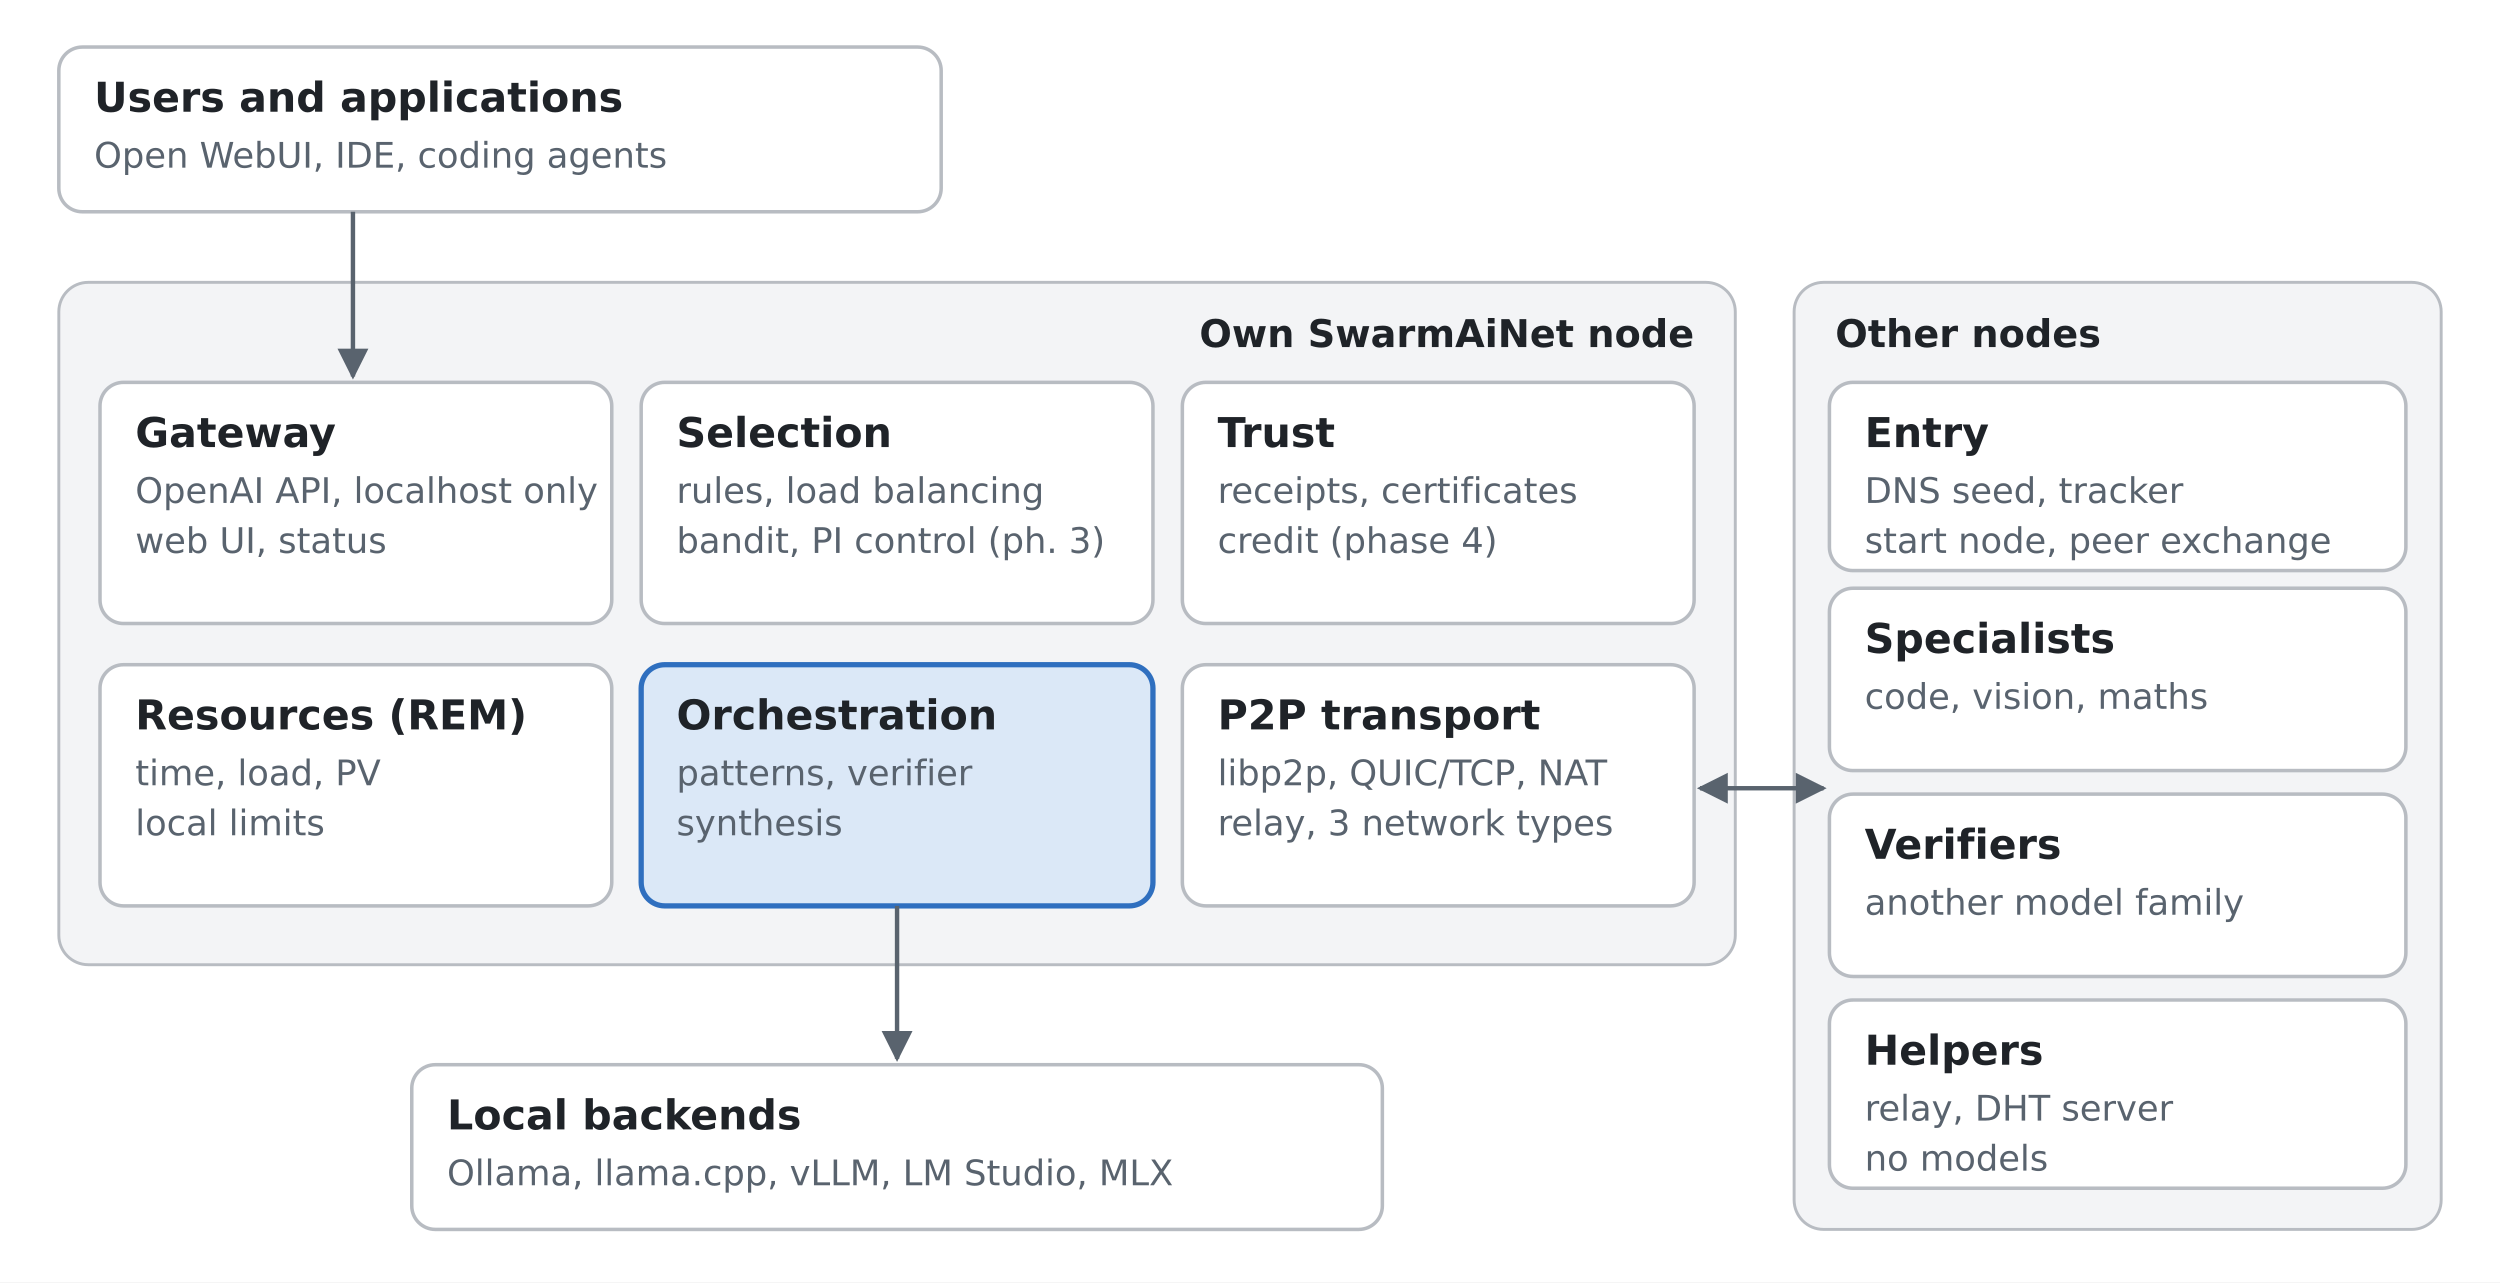
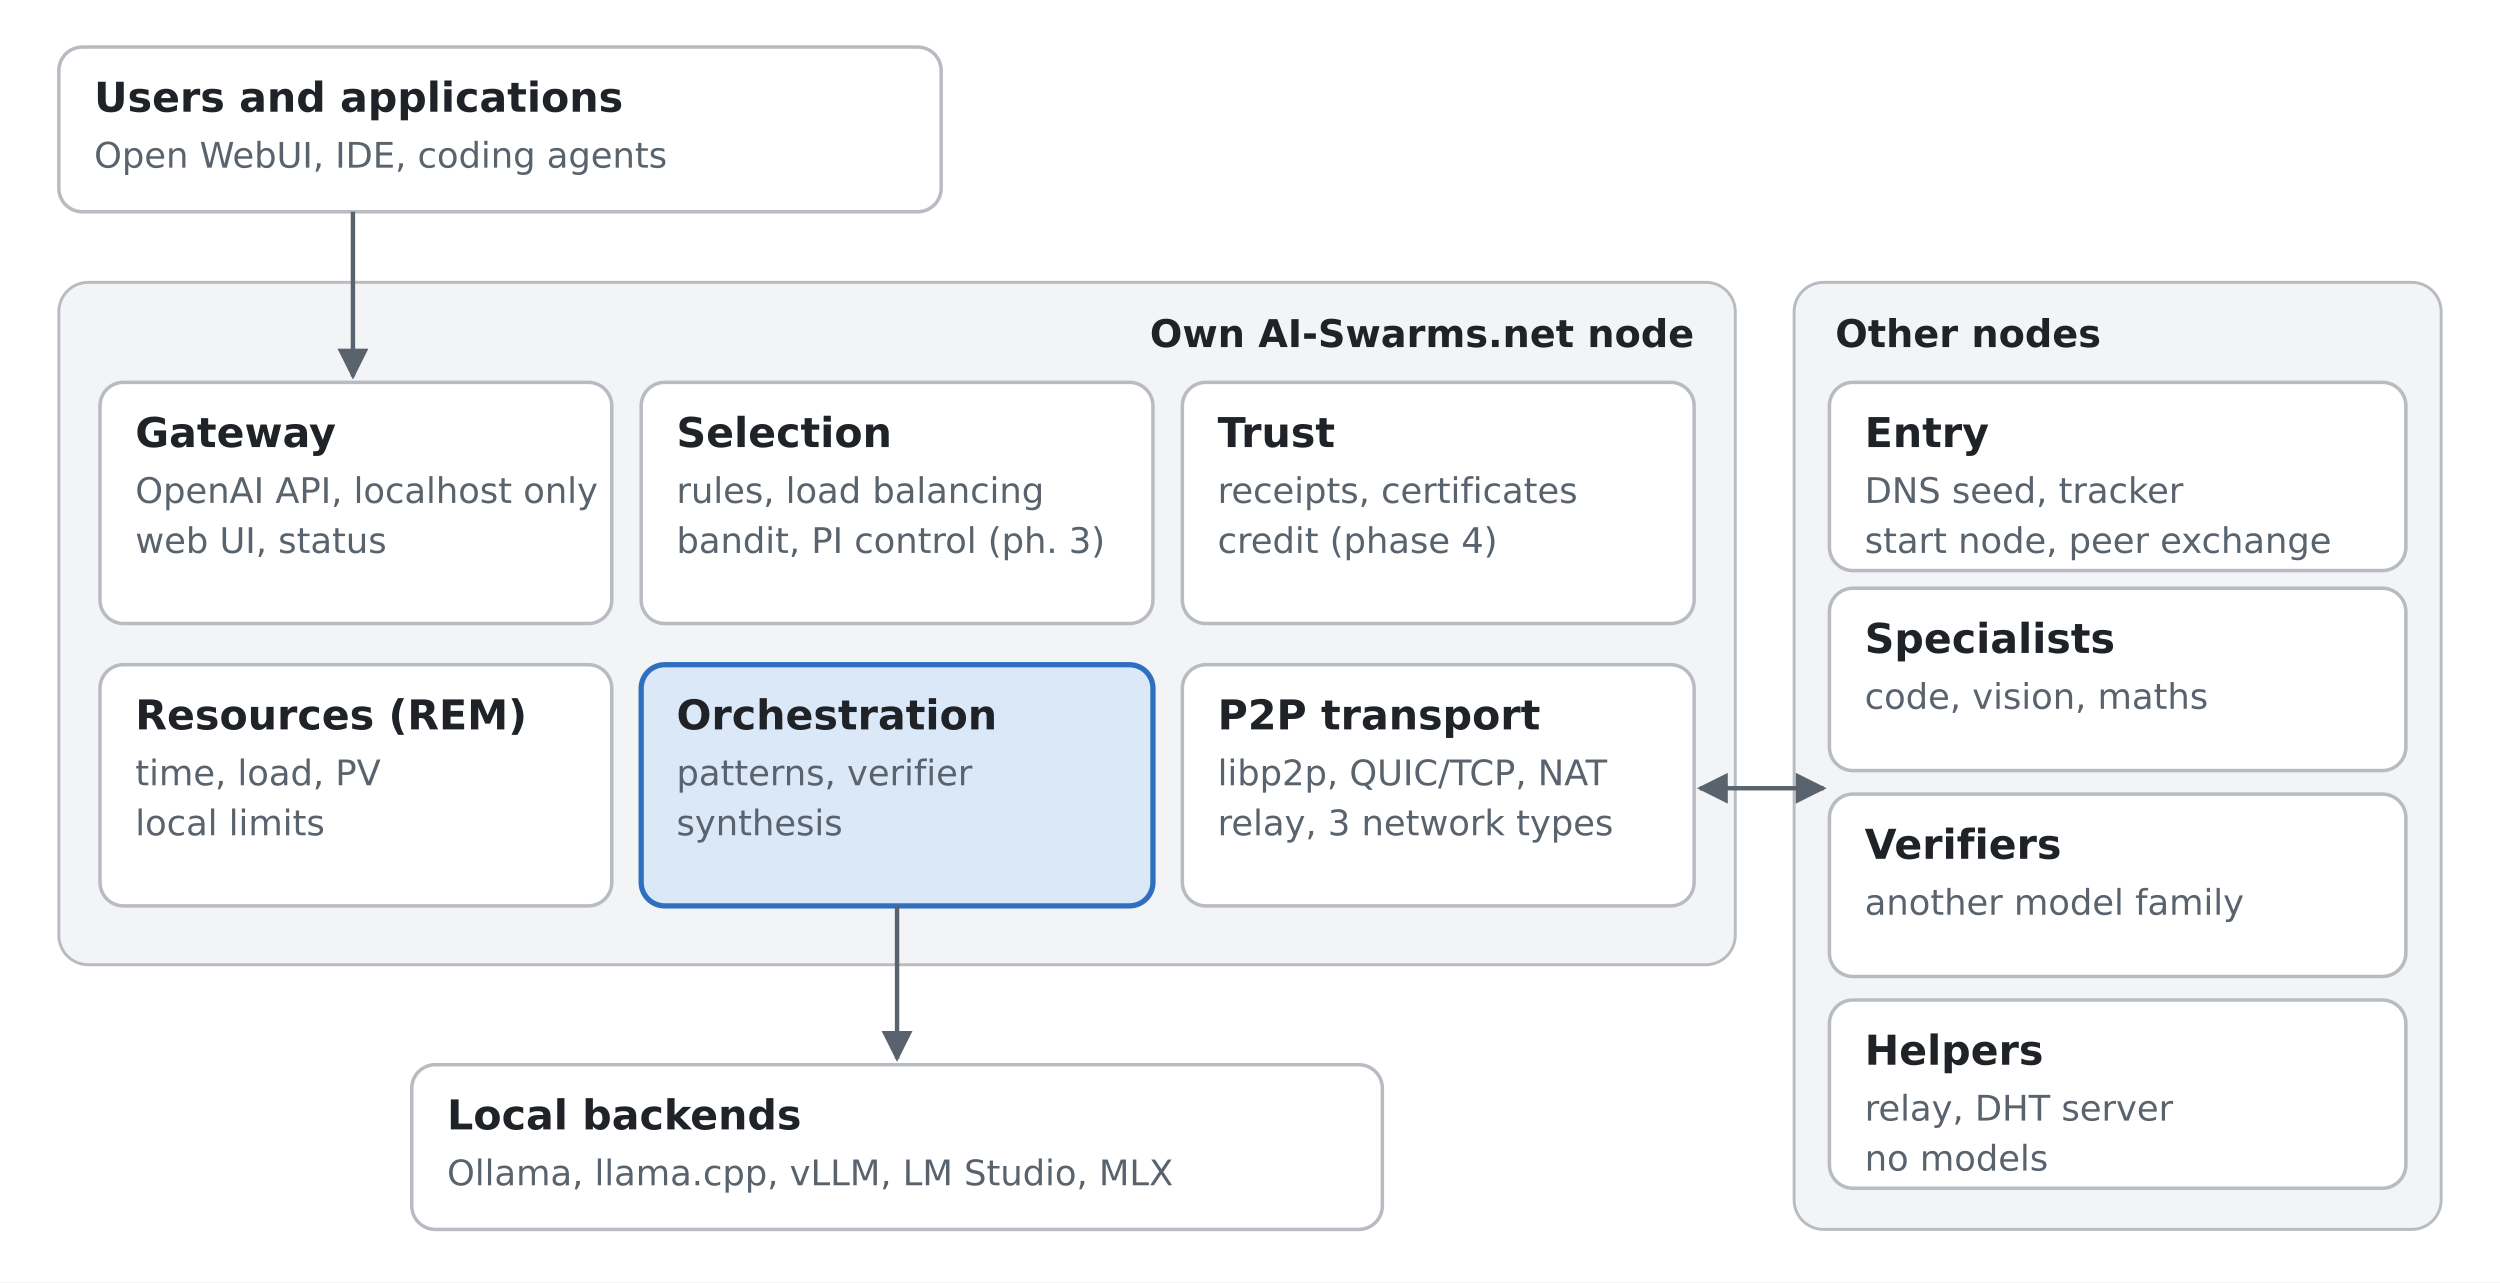
<svg xmlns="http://www.w3.org/2000/svg" viewBox="0 0 850 436" width="850" height="436" font-family="DejaVu Sans, Helvetica, Arial, sans-serif">
  <defs>
    <marker id="a" viewBox="0 0 10 10" refX="9" refY="5" markerWidth="7" markerHeight="7" orient="auto-start-reverse">
      <path d="M0,0 L10,5 L0,10 z" fill="#59636e" />
    </marker>
  </defs>
  <rect width="850" height="436" fill="#ffffff" />
  <rect x="20" y="16" width="300" height="56" rx="8" fill="#ffffff" stroke="#b8bcc2" stroke-width="1.2" />
  <text x="32" y="38" font-size="14" font-weight="bold" fill="#1f2328" text-anchor="start">Users and applications</text>
  <text x="32" y="57" font-size="12" font-weight="normal" fill="#59636e" text-anchor="start">Open WebUI, IDE, coding agents</text>
  <rect x="20" y="96" width="570" height="232" rx="10" fill="#f3f4f6" stroke="#b8bcc2" />
-   <text x="576" y="118" font-size="13" font-weight="bold" fill="#1f2328" text-anchor="end">Own SwarmAiNet node</text>
+   <text x="576" y="118" font-size="13" font-weight="bold" fill="#1f2328" text-anchor="end">Own AI-Swarms.net node</text>
  <rect x="34" y="130" width="174" height="82" rx="8" fill="#ffffff" stroke="#b8bcc2" stroke-width="1.2" />
  <text x="46" y="152" font-size="14" font-weight="bold" fill="#1f2328" text-anchor="start">Gateway</text>
  <text x="46" y="171" font-size="12" font-weight="normal" fill="#59636e" text-anchor="start">OpenAI API, localhost only</text>
  <text x="46" y="188" font-size="12" font-weight="normal" fill="#59636e" text-anchor="start">web UI, status</text>
  <rect x="218" y="130" width="174" height="82" rx="8" fill="#ffffff" stroke="#b8bcc2" stroke-width="1.2" />
  <text x="230" y="152" font-size="14" font-weight="bold" fill="#1f2328" text-anchor="start">Selection</text>
  <text x="230" y="171" font-size="12" font-weight="normal" fill="#59636e" text-anchor="start">rules, load balancing</text>
  <text x="230" y="188" font-size="12" font-weight="normal" fill="#59636e" text-anchor="start">bandit, PI control (ph. 3)</text>
  <rect x="402" y="130" width="174" height="82" rx="8" fill="#ffffff" stroke="#b8bcc2" stroke-width="1.2" />
  <text x="414" y="152" font-size="14" font-weight="bold" fill="#1f2328" text-anchor="start">Trust</text>
  <text x="414" y="171" font-size="12" font-weight="normal" fill="#59636e" text-anchor="start">receipts, certificates</text>
  <text x="414" y="188" font-size="12" font-weight="normal" fill="#59636e" text-anchor="start">credit (phase 4)</text>
  <rect x="34" y="226" width="174" height="82" rx="8" fill="#ffffff" stroke="#b8bcc2" stroke-width="1.2" />
  <text x="46" y="248" font-size="14" font-weight="bold" fill="#1f2328" text-anchor="start">Resources (REM)</text>
  <text x="46" y="267" font-size="12" font-weight="normal" fill="#59636e" text-anchor="start">time, load, PV</text>
  <text x="46" y="284" font-size="12" font-weight="normal" fill="#59636e" text-anchor="start">local limits</text>
  <rect x="218" y="226" width="174" height="82" rx="8" fill="#dbe8f7" stroke="#2f6fbf" stroke-width="1.8" />
  <text x="230" y="248" font-size="14" font-weight="bold" fill="#1f2328" text-anchor="start">Orchestration</text>
  <text x="230" y="267" font-size="12" font-weight="normal" fill="#59636e" text-anchor="start">patterns, verifier</text>
  <text x="230" y="284" font-size="12" font-weight="normal" fill="#59636e" text-anchor="start">synthesis</text>
  <rect x="402" y="226" width="174" height="82" rx="8" fill="#ffffff" stroke="#b8bcc2" stroke-width="1.2" />
  <text x="414" y="248" font-size="14" font-weight="bold" fill="#1f2328" text-anchor="start">P2P transport</text>
  <text x="414" y="267" font-size="12" font-weight="normal" fill="#59636e" text-anchor="start">libp2p, QUIC/TCP, NAT</text>
  <text x="414" y="284" font-size="12" font-weight="normal" fill="#59636e" text-anchor="start">relay, 3 network types</text>
  <line x1="120" y1="72" x2="120" y2="128" stroke="#59636e" stroke-width="1.5" marker-end="url(#a)" />
  <rect x="140" y="362" width="330" height="56" rx="8" fill="#ffffff" stroke="#b8bcc2" stroke-width="1.2" />
  <text x="152" y="384" font-size="14" font-weight="bold" fill="#1f2328" text-anchor="start">Local backends</text>
  <text x="152" y="403" font-size="12" font-weight="normal" fill="#59636e" text-anchor="start">Ollama, llama.cpp, vLLM, LM Studio, MLX</text>
  <line x1="305" y1="308" x2="305" y2="360" stroke="#59636e" stroke-width="1.5" marker-end="url(#a)" />
  <rect x="610" y="96" width="220" height="322" rx="10" fill="#f3f4f6" stroke="#b8bcc2" />
  <text x="624" y="118" font-size="13" font-weight="bold" fill="#1f2328" text-anchor="start">Other nodes</text>
  <rect x="622" y="130" width="196" height="64" rx="8" fill="#ffffff" stroke="#b8bcc2" stroke-width="1.2" />
  <text x="634" y="152" font-size="14" font-weight="bold" fill="#1f2328" text-anchor="start">Entry</text>
  <text x="634" y="171" font-size="12" font-weight="normal" fill="#59636e" text-anchor="start">DNS seed, tracker</text>
  <text x="634" y="188" font-size="12" font-weight="normal" fill="#59636e" text-anchor="start">start node, peer exchange</text>
  <rect x="622" y="200" width="196" height="62" rx="8" fill="#ffffff" stroke="#b8bcc2" stroke-width="1.2" />
  <text x="634" y="222" font-size="14" font-weight="bold" fill="#1f2328" text-anchor="start">Specialists</text>
  <text x="634" y="241" font-size="12" font-weight="normal" fill="#59636e" text-anchor="start">code, vision, maths</text>
  <rect x="622" y="270" width="196" height="62" rx="8" fill="#ffffff" stroke="#b8bcc2" stroke-width="1.2" />
  <text x="634" y="292" font-size="14" font-weight="bold" fill="#1f2328" text-anchor="start">Verifiers</text>
  <text x="634" y="311" font-size="12" font-weight="normal" fill="#59636e" text-anchor="start">another model family</text>
  <rect x="622" y="340" width="196" height="64" rx="8" fill="#ffffff" stroke="#b8bcc2" stroke-width="1.2" />
  <text x="634" y="362" font-size="14" font-weight="bold" fill="#1f2328" text-anchor="start">Helpers</text>
  <text x="634" y="381" font-size="12" font-weight="normal" fill="#59636e" text-anchor="start">relay, DHT server</text>
  <text x="634" y="398" font-size="12" font-weight="normal" fill="#59636e" text-anchor="start">no models</text>
  <line x1="578" y1="268" x2="620" y2="268" stroke="#59636e" stroke-width="1.5" marker-end="url(#a)" marker-start="url(#a)" />
</svg>
